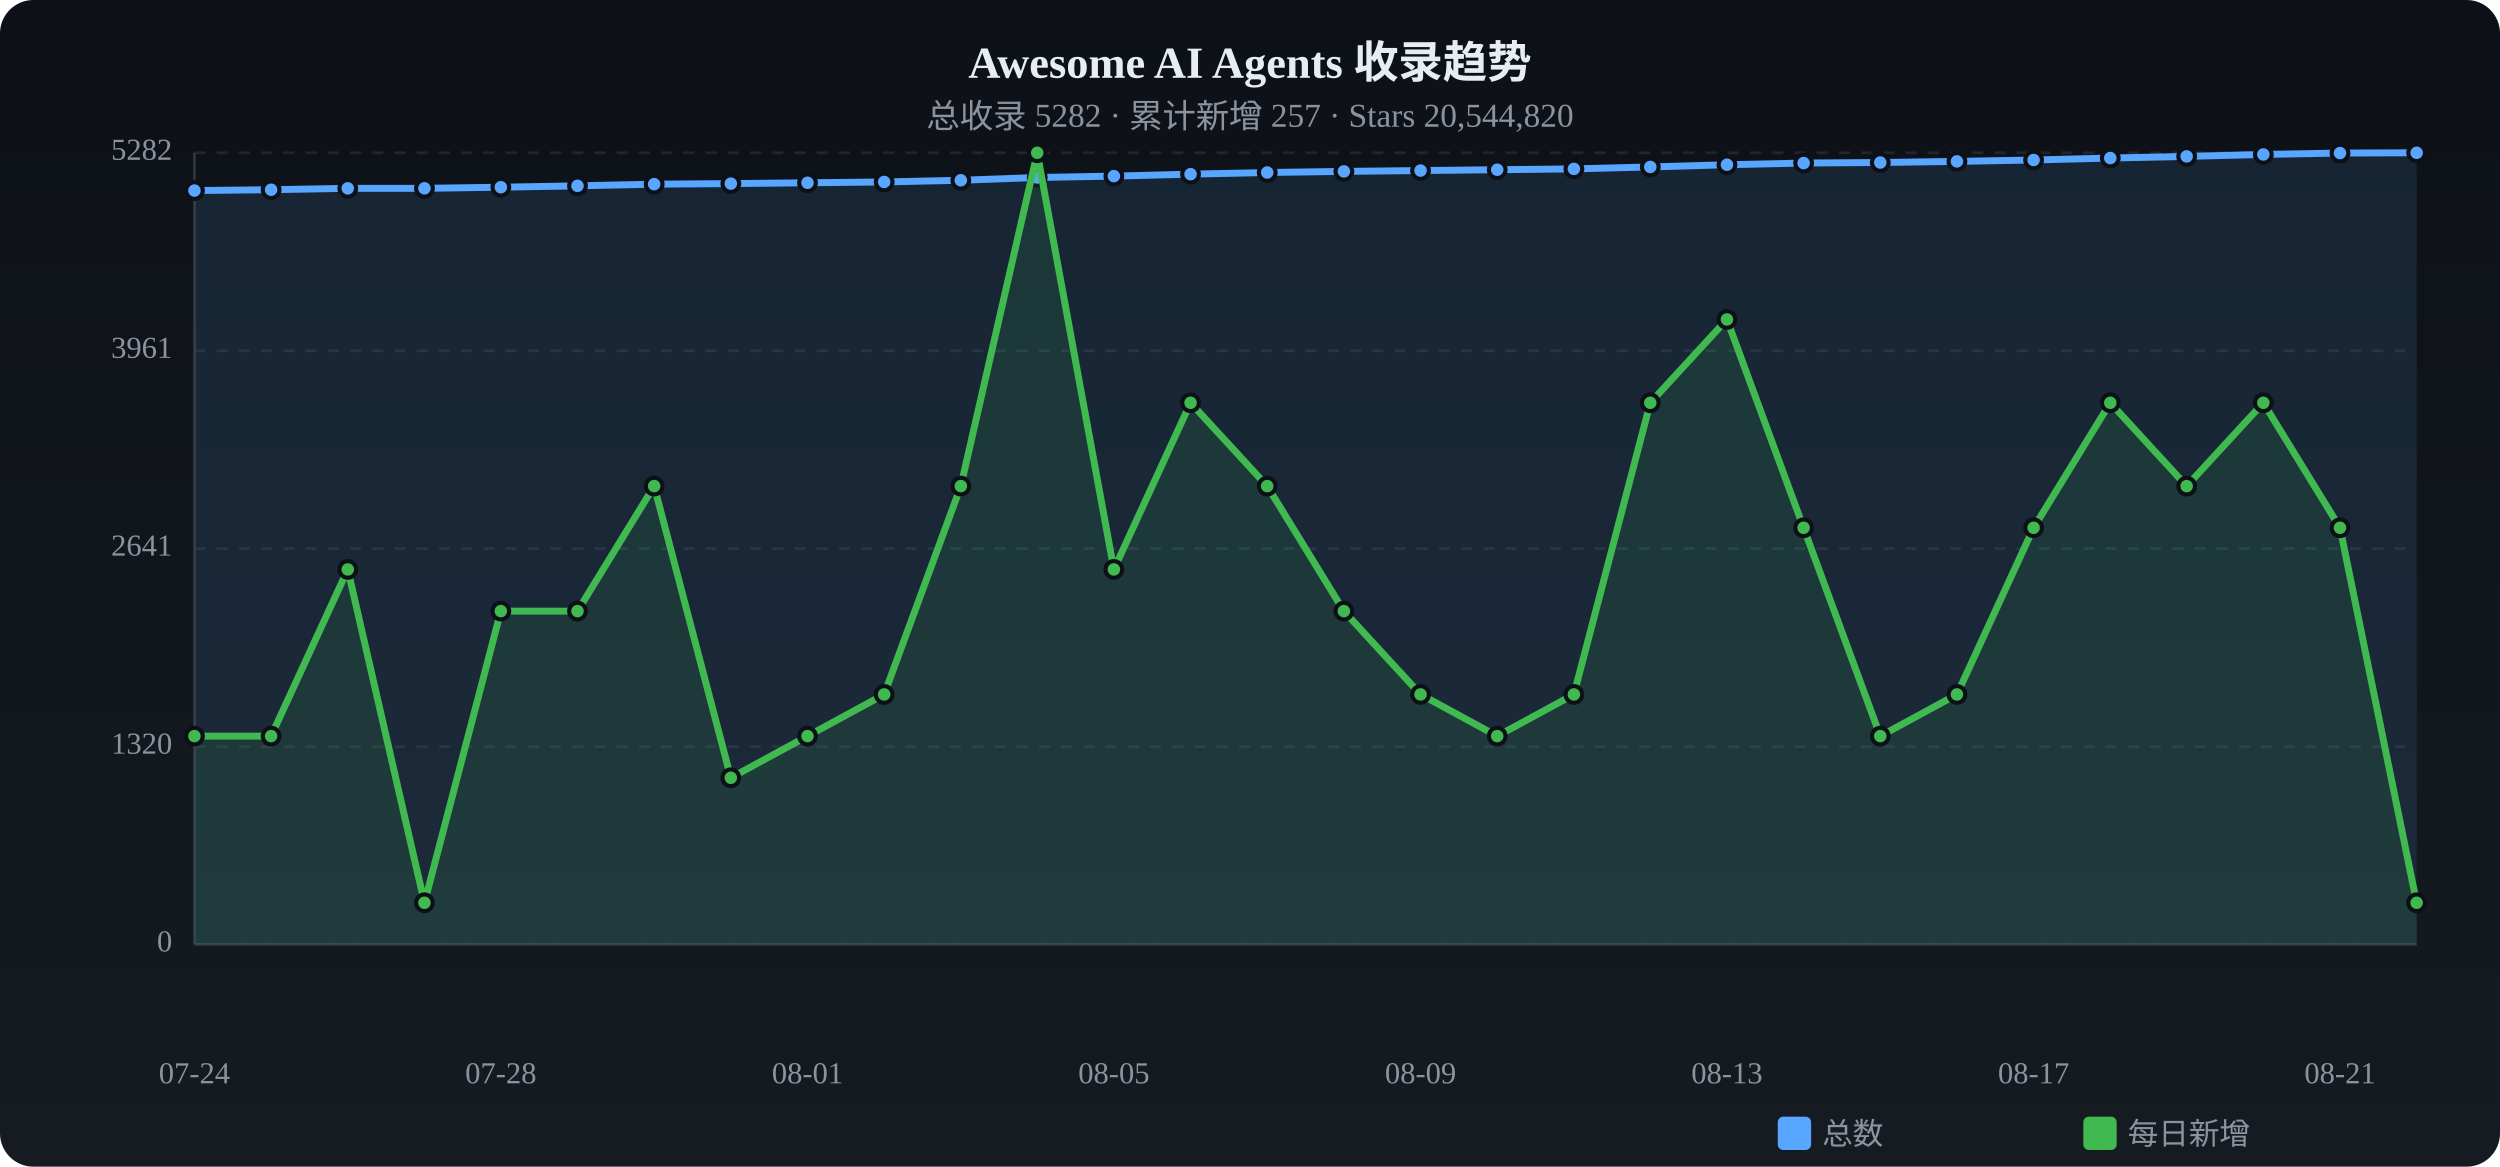
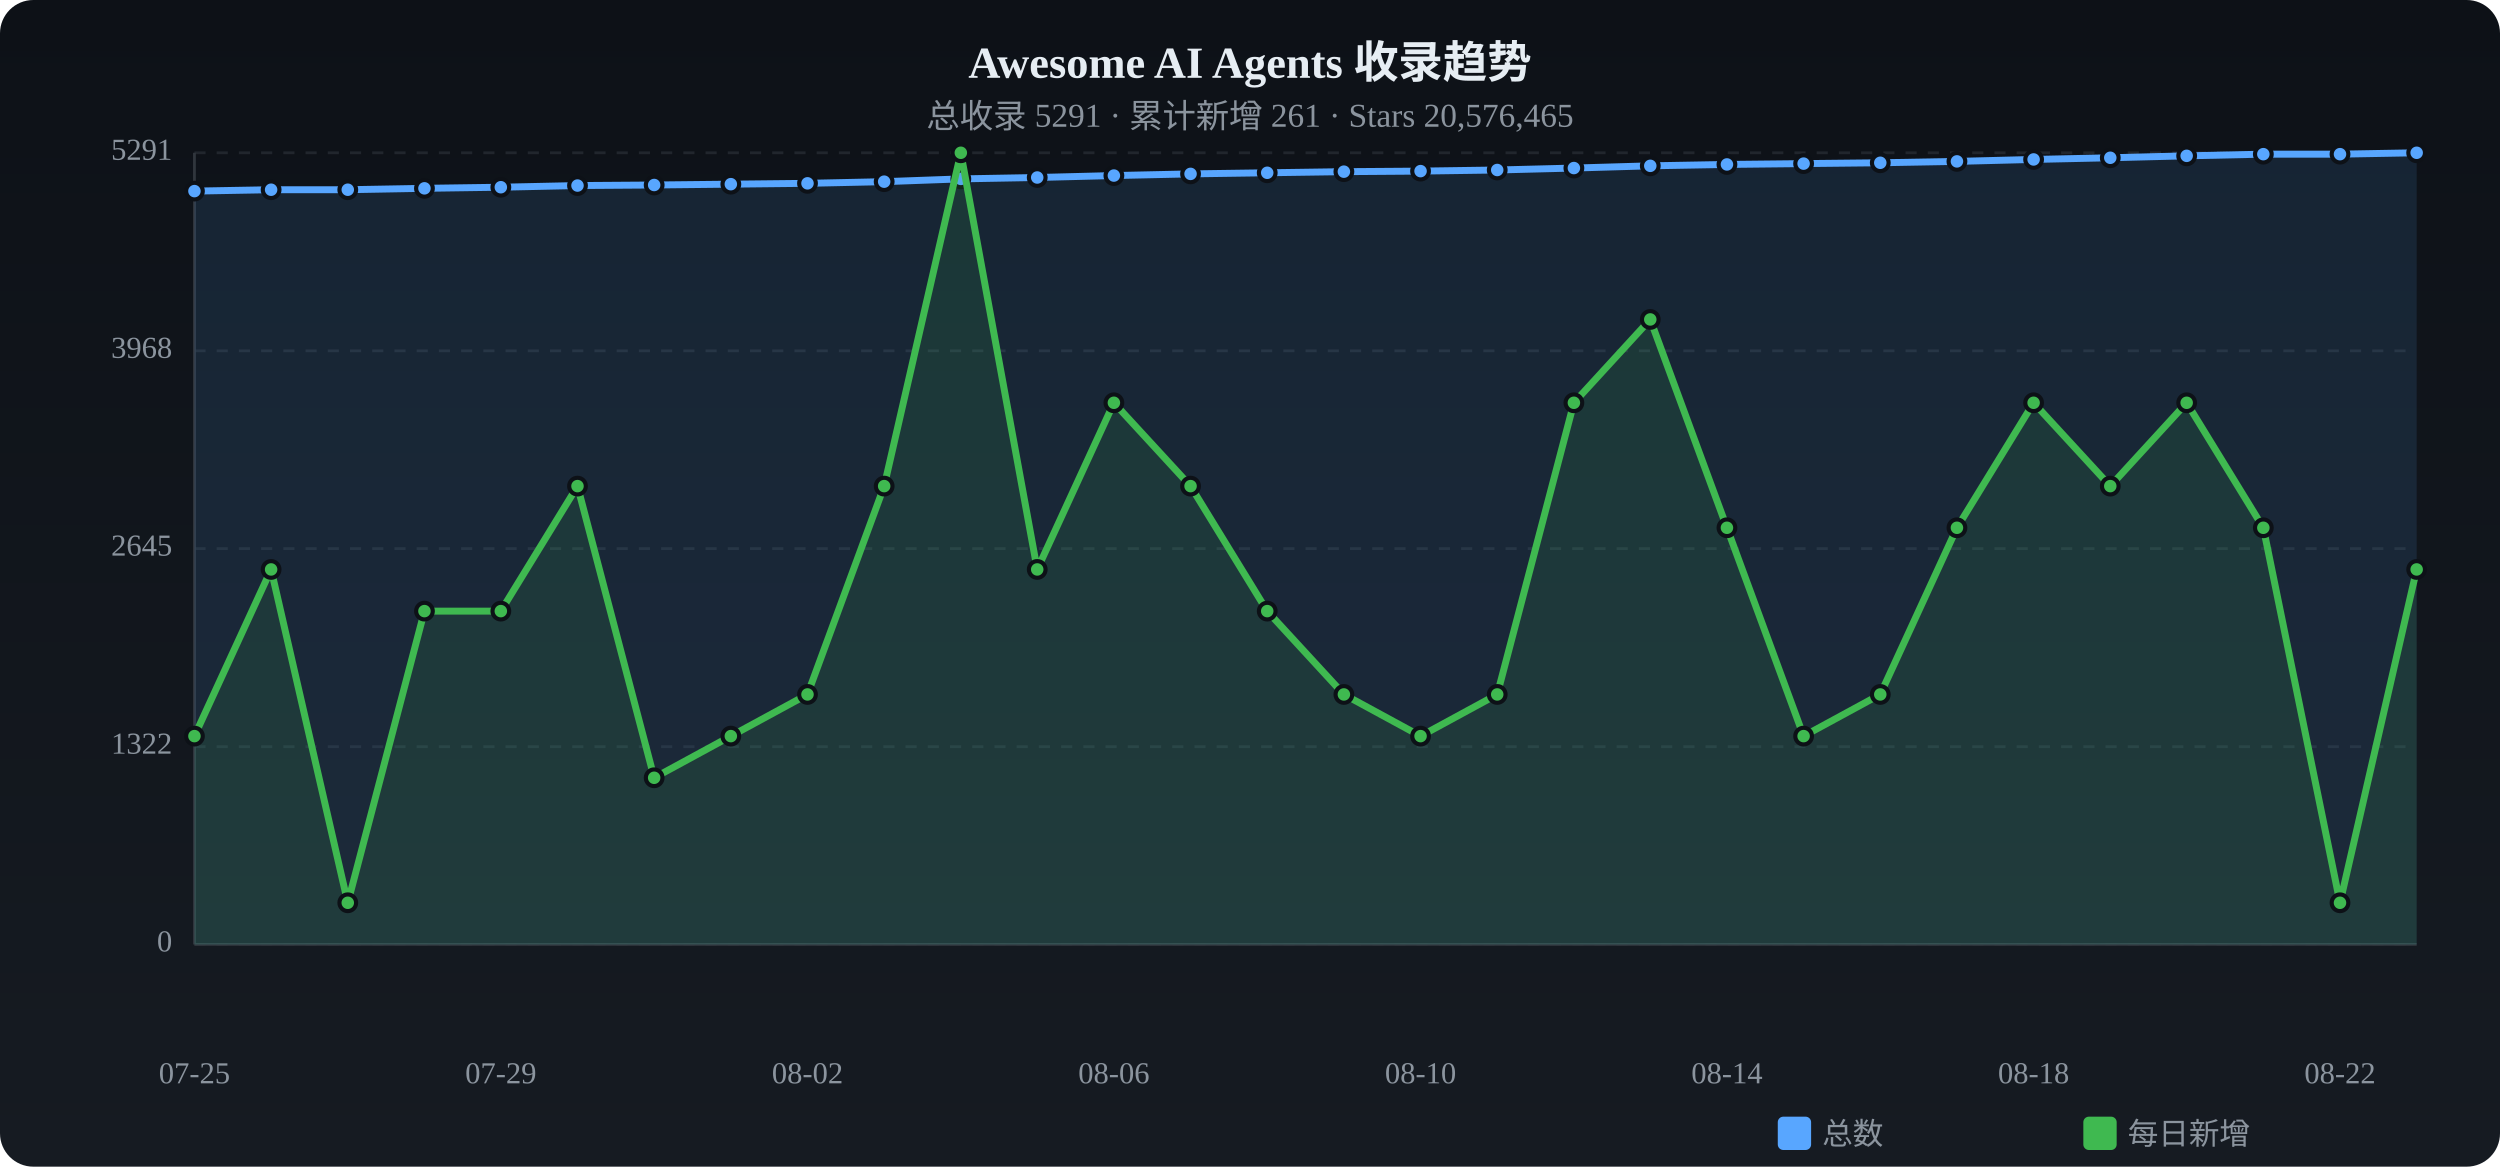
<svg xmlns="http://www.w3.org/2000/svg" viewBox="0 0 900 420" width="900" height="420">
  <defs>
    <linearGradient id="tbg" x1="0%" y1="0%" x2="0%" y2="100%">
      <stop offset="0%" stop-color="#0d1117" />
      <stop offset="100%" stop-color="#161b22" />
    </linearGradient>
  </defs>
  <rect width="900" height="420" rx="12" fill="url(#tbg)" />
  <text x="450.0" y="28" text-anchor="middle" fill="#e6edf3" font-size="16" font-weight="bold">Awesome AI Agents 收录趋势</text>
-   <text x="450.0" y="46" text-anchor="middle" fill="#8b949e" font-size="12">总收录 5282 · 累计新增 257 · Stars 20,544,820</text>
+   <text x="450.0" y="46" text-anchor="middle" fill="#8b949e" font-size="12">总收录 5291 · 累计新增 261 · Stars 20,576,465</text>
  <text x="62" y="340.0" text-anchor="end" fill="#8b949e" font-size="11" dominant-baseline="middle">0</text>
  <line x1="70" y1="340.0" x2="870" y2="340.0" stroke="#21262d" stroke-dasharray="4 4" />
-   <text x="62" y="268.8" text-anchor="end" fill="#8b949e" font-size="11" dominant-baseline="middle">1320</text>
+   <text x="62" y="268.8" text-anchor="end" fill="#8b949e" font-size="11" dominant-baseline="middle">1322</text>
  <line x1="70" y1="268.8" x2="870" y2="268.8" stroke="#21262d" stroke-dasharray="4 4" />
-   <text x="62" y="197.5" text-anchor="end" fill="#8b949e" font-size="11" dominant-baseline="middle">2641</text>
+   <text x="62" y="197.5" text-anchor="end" fill="#8b949e" font-size="11" dominant-baseline="middle">2645</text>
  <line x1="70" y1="197.5" x2="870" y2="197.5" stroke="#21262d" stroke-dasharray="4 4" />
-   <text x="62" y="126.3" text-anchor="end" fill="#8b949e" font-size="11" dominant-baseline="middle">3961</text>
+   <text x="62" y="126.3" text-anchor="end" fill="#8b949e" font-size="11" dominant-baseline="middle">3968</text>
  <line x1="70" y1="126.3" x2="870" y2="126.3" stroke="#21262d" stroke-dasharray="4 4" />
-   <text x="62" y="55.0" text-anchor="end" fill="#8b949e" font-size="11" dominant-baseline="middle">5282</text>
+   <text x="62" y="55.0" text-anchor="end" fill="#8b949e" font-size="11" dominant-baseline="middle">5291</text>
  <line x1="70" y1="55.0" x2="870" y2="55.0" stroke="#21262d" stroke-dasharray="4 4" />
  <line x1="70" y1="55" x2="70" y2="340" stroke="#30363d" />
  <line x1="70" y1="340" x2="870" y2="340" stroke="#30363d" />
-   <path d="M70.0,68.6 L97.6,68.3 L125.2,67.8 L152.8,67.8 L180.3,67.4 L207.9,66.9 L235.5,66.3 L263.1,66.1 L290.7,65.8 L318.3,65.5 L345.9,64.9 L373.4,63.9 L401.0,63.4 L428.6,62.7 L456.2,62.1 L483.8,61.7 L511.4,61.4 L539.0,61.1 L566.6,60.8 L594.1,60.1 L621.7,59.3 L649.3,58.7 L676.9,58.5 L704.5,58.1 L732.1,57.6 L759.7,56.9 L787.2,56.3 L814.8,55.6 L842.4,55.1 L870.0,55.0 L870.0,340 L70.0,340 Z" fill="#58a6ff" opacity="0.12" />
-   <polyline points="70.0,68.6 97.6,68.3 125.2,67.8 152.8,67.8 180.3,67.4 207.9,66.9 235.5,66.3 263.1,66.1 290.7,65.8 318.3,65.5 345.9,64.9 373.4,63.9 401.0,63.4 428.6,62.7 456.2,62.1 483.8,61.7 511.4,61.4 539.0,61.1 566.6,60.8 594.1,60.1 621.7,59.3 649.3,58.7 676.9,58.5 704.5,58.1 732.1,57.6 759.7,56.9 787.2,56.3 814.8,55.6 842.4,55.1 870.0,55.0" fill="none" stroke="#58a6ff" stroke-width="2.5" stroke-linecap="round" stroke-linejoin="round" />
-   <circle cx="70.0" cy="68.6" r="3" fill="#58a6ff" stroke="#0d1117" stroke-width="1.5" />
+   <path d="M70.0,68.8 L97.6,68.3 L125.2,68.3 L152.8,67.8 L180.3,67.4 L207.9,66.8 L235.5,66.6 L263.1,66.3 L290.7,66.0 L318.3,65.4 L345.9,64.4 L373.4,63.9 L401.0,63.2 L428.6,62.6 L456.2,62.2 L483.8,61.8 L511.4,61.6 L539.0,61.2 L566.6,60.5 L594.1,59.7 L621.7,59.2 L649.3,58.9 L676.9,58.6 L704.5,58.1 L732.1,57.4 L759.7,56.8 L787.2,56.1 L814.8,55.5 L842.4,55.5 L870.0,55.0 L870.0,340 L70.0,340 Z" fill="#58a6ff" opacity="0.12" />
+   <polyline points="70.0,68.8 97.6,68.3 125.2,68.3 152.8,67.8 180.3,67.4 207.9,66.8 235.5,66.6 263.1,66.3 290.7,66.0 318.3,65.4 345.9,64.4 373.4,63.9 401.0,63.2 428.6,62.6 456.2,62.2 483.8,61.8 511.4,61.6 539.0,61.2 566.6,60.5 594.1,59.7 621.7,59.2 649.3,58.9 676.9,58.6 704.5,58.1 732.1,57.4 759.7,56.8 787.2,56.1 814.8,55.5 842.4,55.5 870.0,55.0" fill="none" stroke="#58a6ff" stroke-width="2.5" stroke-linecap="round" stroke-linejoin="round" />
+   <circle cx="70.0" cy="68.8" r="3" fill="#58a6ff" stroke="#0d1117" stroke-width="1.5" />
  <circle cx="97.6" cy="68.3" r="3" fill="#58a6ff" stroke="#0d1117" stroke-width="1.5" />
-   <circle cx="125.2" cy="67.8" r="3" fill="#58a6ff" stroke="#0d1117" stroke-width="1.5" />
+   <circle cx="125.2" cy="68.3" r="3" fill="#58a6ff" stroke="#0d1117" stroke-width="1.5" />
  <circle cx="152.8" cy="67.8" r="3" fill="#58a6ff" stroke="#0d1117" stroke-width="1.5" />
  <circle cx="180.3" cy="67.4" r="3" fill="#58a6ff" stroke="#0d1117" stroke-width="1.5" />
-   <circle cx="207.9" cy="66.9" r="3" fill="#58a6ff" stroke="#0d1117" stroke-width="1.5" />
-   <circle cx="235.5" cy="66.3" r="3" fill="#58a6ff" stroke="#0d1117" stroke-width="1.5" />
-   <circle cx="263.1" cy="66.1" r="3" fill="#58a6ff" stroke="#0d1117" stroke-width="1.5" />
-   <circle cx="290.7" cy="65.8" r="3" fill="#58a6ff" stroke="#0d1117" stroke-width="1.5" />
-   <circle cx="318.3" cy="65.5" r="3" fill="#58a6ff" stroke="#0d1117" stroke-width="1.5" />
-   <circle cx="345.9" cy="64.9" r="3" fill="#58a6ff" stroke="#0d1117" stroke-width="1.5" />
+   <circle cx="207.9" cy="66.8" r="3" fill="#58a6ff" stroke="#0d1117" stroke-width="1.5" />
+   <circle cx="235.5" cy="66.6" r="3" fill="#58a6ff" stroke="#0d1117" stroke-width="1.5" />
+   <circle cx="263.1" cy="66.3" r="3" fill="#58a6ff" stroke="#0d1117" stroke-width="1.5" />
+   <circle cx="290.7" cy="66.0" r="3" fill="#58a6ff" stroke="#0d1117" stroke-width="1.5" />
+   <circle cx="318.3" cy="65.4" r="3" fill="#58a6ff" stroke="#0d1117" stroke-width="1.5" />
+   <circle cx="345.9" cy="64.4" r="3" fill="#58a6ff" stroke="#0d1117" stroke-width="1.5" />
  <circle cx="373.4" cy="63.9" r="3" fill="#58a6ff" stroke="#0d1117" stroke-width="1.5" />
-   <circle cx="401.0" cy="63.4" r="3" fill="#58a6ff" stroke="#0d1117" stroke-width="1.5" />
-   <circle cx="428.6" cy="62.7" r="3" fill="#58a6ff" stroke="#0d1117" stroke-width="1.5" />
-   <circle cx="456.2" cy="62.1" r="3" fill="#58a6ff" stroke="#0d1117" stroke-width="1.5" />
-   <circle cx="483.8" cy="61.7" r="3" fill="#58a6ff" stroke="#0d1117" stroke-width="1.5" />
-   <circle cx="511.4" cy="61.4" r="3" fill="#58a6ff" stroke="#0d1117" stroke-width="1.5" />
-   <circle cx="539.0" cy="61.1" r="3" fill="#58a6ff" stroke="#0d1117" stroke-width="1.5" />
-   <circle cx="566.6" cy="60.8" r="3" fill="#58a6ff" stroke="#0d1117" stroke-width="1.5" />
-   <circle cx="594.1" cy="60.1" r="3" fill="#58a6ff" stroke="#0d1117" stroke-width="1.5" />
-   <circle cx="621.7" cy="59.3" r="3" fill="#58a6ff" stroke="#0d1117" stroke-width="1.5" />
-   <circle cx="649.3" cy="58.7" r="3" fill="#58a6ff" stroke="#0d1117" stroke-width="1.5" />
-   <circle cx="676.9" cy="58.5" r="3" fill="#58a6ff" stroke="#0d1117" stroke-width="1.5" />
+   <circle cx="401.0" cy="63.2" r="3" fill="#58a6ff" stroke="#0d1117" stroke-width="1.5" />
+   <circle cx="428.6" cy="62.6" r="3" fill="#58a6ff" stroke="#0d1117" stroke-width="1.5" />
+   <circle cx="456.2" cy="62.2" r="3" fill="#58a6ff" stroke="#0d1117" stroke-width="1.5" />
+   <circle cx="483.8" cy="61.8" r="3" fill="#58a6ff" stroke="#0d1117" stroke-width="1.5" />
+   <circle cx="511.4" cy="61.6" r="3" fill="#58a6ff" stroke="#0d1117" stroke-width="1.5" />
+   <circle cx="539.0" cy="61.2" r="3" fill="#58a6ff" stroke="#0d1117" stroke-width="1.5" />
+   <circle cx="566.6" cy="60.5" r="3" fill="#58a6ff" stroke="#0d1117" stroke-width="1.5" />
+   <circle cx="594.1" cy="59.7" r="3" fill="#58a6ff" stroke="#0d1117" stroke-width="1.5" />
+   <circle cx="621.7" cy="59.2" r="3" fill="#58a6ff" stroke="#0d1117" stroke-width="1.5" />
+   <circle cx="649.3" cy="58.9" r="3" fill="#58a6ff" stroke="#0d1117" stroke-width="1.5" />
+   <circle cx="676.9" cy="58.6" r="3" fill="#58a6ff" stroke="#0d1117" stroke-width="1.5" />
  <circle cx="704.5" cy="58.1" r="3" fill="#58a6ff" stroke="#0d1117" stroke-width="1.5" />
-   <circle cx="732.1" cy="57.6" r="3" fill="#58a6ff" stroke="#0d1117" stroke-width="1.5" />
-   <circle cx="759.7" cy="56.9" r="3" fill="#58a6ff" stroke="#0d1117" stroke-width="1.5" />
-   <circle cx="787.2" cy="56.3" r="3" fill="#58a6ff" stroke="#0d1117" stroke-width="1.5" />
-   <circle cx="814.8" cy="55.6" r="3" fill="#58a6ff" stroke="#0d1117" stroke-width="1.5" />
-   <circle cx="842.4" cy="55.1" r="3" fill="#58a6ff" stroke="#0d1117" stroke-width="1.5" />
+   <circle cx="732.1" cy="57.4" r="3" fill="#58a6ff" stroke="#0d1117" stroke-width="1.5" />
+   <circle cx="759.7" cy="56.8" r="3" fill="#58a6ff" stroke="#0d1117" stroke-width="1.5" />
+   <circle cx="787.2" cy="56.1" r="3" fill="#58a6ff" stroke="#0d1117" stroke-width="1.5" />
+   <circle cx="814.8" cy="55.5" r="3" fill="#58a6ff" stroke="#0d1117" stroke-width="1.5" />
+   <circle cx="842.4" cy="55.5" r="3" fill="#58a6ff" stroke="#0d1117" stroke-width="1.5" />
  <circle cx="870.0" cy="55.0" r="3" fill="#58a6ff" stroke="#0d1117" stroke-width="1.5" />
-   <path d="M70.0,265.0 L97.6,265.0 L125.2,205.0 L152.8,325.0 L180.3,220.0 L207.9,220.0 L235.5,175.0 L263.1,280.0 L290.7,265.0 L318.3,250.0 L345.9,175.0 L373.4,55.0 L401.0,205.0 L428.6,145.0 L456.2,175.0 L483.8,220.0 L511.4,250.0 L539.0,265.0 L566.6,250.0 L594.1,145.0 L621.7,115.0 L649.3,190.0 L676.9,265.0 L704.5,250.0 L732.1,190.0 L759.7,145.0 L787.2,175.0 L814.8,145.0 L842.4,190.0 L870.0,325.0 L870.0,340 L70.0,340 Z" fill="#3fb950" opacity="0.12" />
-   <polyline points="70.0,265.0 97.6,265.0 125.2,205.0 152.8,325.0 180.3,220.0 207.9,220.0 235.5,175.0 263.1,280.0 290.7,265.0 318.3,250.0 345.9,175.0 373.4,55.0 401.0,205.0 428.6,145.0 456.2,175.0 483.8,220.0 511.4,250.0 539.0,265.0 566.6,250.0 594.1,145.0 621.7,115.0 649.3,190.0 676.9,265.0 704.5,250.0 732.1,190.0 759.7,145.0 787.2,175.0 814.8,145.0 842.4,190.0 870.0,325.0" fill="none" stroke="#3fb950" stroke-width="2.5" stroke-linecap="round" stroke-linejoin="round" />
+   <path d="M70.0,265.0 L97.6,205.0 L125.2,325.0 L152.8,220.0 L180.3,220.0 L207.9,175.0 L235.5,280.0 L263.1,265.0 L290.7,250.0 L318.3,175.0 L345.9,55.0 L373.4,205.0 L401.0,145.0 L428.6,175.0 L456.2,220.0 L483.8,250.0 L511.4,265.0 L539.0,250.0 L566.6,145.0 L594.1,115.0 L621.7,190.0 L649.3,265.0 L676.9,250.0 L704.5,190.0 L732.1,145.0 L759.7,175.0 L787.2,145.0 L814.8,190.0 L842.4,325.0 L870.0,205.0 L870.0,340 L70.0,340 Z" fill="#3fb950" opacity="0.12" />
+   <polyline points="70.0,265.0 97.6,205.0 125.2,325.0 152.8,220.0 180.3,220.0 207.9,175.0 235.5,280.0 263.1,265.0 290.7,250.0 318.3,175.0 345.9,55.0 373.4,205.0 401.0,145.0 428.6,175.0 456.2,220.0 483.8,250.0 511.4,265.0 539.0,250.0 566.6,145.0 594.1,115.0 621.7,190.0 649.3,265.0 676.9,250.0 704.5,190.0 732.1,145.0 759.7,175.0 787.2,145.0 814.8,190.0 842.4,325.0 870.0,205.0" fill="none" stroke="#3fb950" stroke-width="2.5" stroke-linecap="round" stroke-linejoin="round" />
  <circle cx="70.0" cy="265.0" r="3" fill="#3fb950" stroke="#0d1117" stroke-width="1.5" />
-   <circle cx="97.6" cy="265.0" r="3" fill="#3fb950" stroke="#0d1117" stroke-width="1.5" />
-   <circle cx="125.2" cy="205.0" r="3" fill="#3fb950" stroke="#0d1117" stroke-width="1.5" />
-   <circle cx="152.8" cy="325.0" r="3" fill="#3fb950" stroke="#0d1117" stroke-width="1.5" />
+   <circle cx="97.6" cy="205.0" r="3" fill="#3fb950" stroke="#0d1117" stroke-width="1.5" />
+   <circle cx="125.2" cy="325.0" r="3" fill="#3fb950" stroke="#0d1117" stroke-width="1.5" />
+   <circle cx="152.8" cy="220.0" r="3" fill="#3fb950" stroke="#0d1117" stroke-width="1.5" />
  <circle cx="180.3" cy="220.0" r="3" fill="#3fb950" stroke="#0d1117" stroke-width="1.5" />
-   <circle cx="207.9" cy="220.0" r="3" fill="#3fb950" stroke="#0d1117" stroke-width="1.5" />
-   <circle cx="235.5" cy="175.0" r="3" fill="#3fb950" stroke="#0d1117" stroke-width="1.5" />
-   <circle cx="263.1" cy="280.0" r="3" fill="#3fb950" stroke="#0d1117" stroke-width="1.5" />
-   <circle cx="290.7" cy="265.0" r="3" fill="#3fb950" stroke="#0d1117" stroke-width="1.5" />
-   <circle cx="318.3" cy="250.0" r="3" fill="#3fb950" stroke="#0d1117" stroke-width="1.5" />
-   <circle cx="345.9" cy="175.0" r="3" fill="#3fb950" stroke="#0d1117" stroke-width="1.5" />
-   <circle cx="373.4" cy="55.0" r="3" fill="#3fb950" stroke="#0d1117" stroke-width="1.5" />
-   <circle cx="401.0" cy="205.0" r="3" fill="#3fb950" stroke="#0d1117" stroke-width="1.5" />
-   <circle cx="428.6" cy="145.0" r="3" fill="#3fb950" stroke="#0d1117" stroke-width="1.5" />
-   <circle cx="456.2" cy="175.0" r="3" fill="#3fb950" stroke="#0d1117" stroke-width="1.5" />
-   <circle cx="483.8" cy="220.0" r="3" fill="#3fb950" stroke="#0d1117" stroke-width="1.5" />
-   <circle cx="511.4" cy="250.0" r="3" fill="#3fb950" stroke="#0d1117" stroke-width="1.5" />
-   <circle cx="539.0" cy="265.0" r="3" fill="#3fb950" stroke="#0d1117" stroke-width="1.5" />
-   <circle cx="566.6" cy="250.0" r="3" fill="#3fb950" stroke="#0d1117" stroke-width="1.5" />
-   <circle cx="594.1" cy="145.0" r="3" fill="#3fb950" stroke="#0d1117" stroke-width="1.5" />
-   <circle cx="621.7" cy="115.0" r="3" fill="#3fb950" stroke="#0d1117" stroke-width="1.5" />
-   <circle cx="649.3" cy="190.0" r="3" fill="#3fb950" stroke="#0d1117" stroke-width="1.5" />
-   <circle cx="676.9" cy="265.0" r="3" fill="#3fb950" stroke="#0d1117" stroke-width="1.5" />
-   <circle cx="704.5" cy="250.0" r="3" fill="#3fb950" stroke="#0d1117" stroke-width="1.5" />
-   <circle cx="732.1" cy="190.0" r="3" fill="#3fb950" stroke="#0d1117" stroke-width="1.5" />
-   <circle cx="759.7" cy="145.0" r="3" fill="#3fb950" stroke="#0d1117" stroke-width="1.5" />
-   <circle cx="787.2" cy="175.0" r="3" fill="#3fb950" stroke="#0d1117" stroke-width="1.5" />
-   <circle cx="814.8" cy="145.0" r="3" fill="#3fb950" stroke="#0d1117" stroke-width="1.5" />
-   <circle cx="842.4" cy="190.0" r="3" fill="#3fb950" stroke="#0d1117" stroke-width="1.5" />
-   <circle cx="870.0" cy="325.0" r="3" fill="#3fb950" stroke="#0d1117" stroke-width="1.5" />
-   <text x="70.0" y="390" text-anchor="middle" fill="#8b949e" font-size="11">07-24</text>
-   <text x="180.3" y="390" text-anchor="middle" fill="#8b949e" font-size="11">07-28</text>
-   <text x="290.7" y="390" text-anchor="middle" fill="#8b949e" font-size="11">08-01</text>
-   <text x="401.0" y="390" text-anchor="middle" fill="#8b949e" font-size="11">08-05</text>
-   <text x="511.4" y="390" text-anchor="middle" fill="#8b949e" font-size="11">08-09</text>
-   <text x="621.7" y="390" text-anchor="middle" fill="#8b949e" font-size="11">08-13</text>
-   <text x="732.1" y="390" text-anchor="middle" fill="#8b949e" font-size="11">08-17</text>
-   <text x="842.4" y="390" text-anchor="middle" fill="#8b949e" font-size="11">08-21</text>
+   <circle cx="207.9" cy="175.0" r="3" fill="#3fb950" stroke="#0d1117" stroke-width="1.5" />
+   <circle cx="235.5" cy="280.0" r="3" fill="#3fb950" stroke="#0d1117" stroke-width="1.5" />
+   <circle cx="263.1" cy="265.0" r="3" fill="#3fb950" stroke="#0d1117" stroke-width="1.5" />
+   <circle cx="290.7" cy="250.0" r="3" fill="#3fb950" stroke="#0d1117" stroke-width="1.5" />
+   <circle cx="318.3" cy="175.0" r="3" fill="#3fb950" stroke="#0d1117" stroke-width="1.5" />
+   <circle cx="345.9" cy="55.0" r="3" fill="#3fb950" stroke="#0d1117" stroke-width="1.5" />
+   <circle cx="373.4" cy="205.0" r="3" fill="#3fb950" stroke="#0d1117" stroke-width="1.5" />
+   <circle cx="401.0" cy="145.0" r="3" fill="#3fb950" stroke="#0d1117" stroke-width="1.5" />
+   <circle cx="428.6" cy="175.0" r="3" fill="#3fb950" stroke="#0d1117" stroke-width="1.5" />
+   <circle cx="456.2" cy="220.0" r="3" fill="#3fb950" stroke="#0d1117" stroke-width="1.5" />
+   <circle cx="483.8" cy="250.0" r="3" fill="#3fb950" stroke="#0d1117" stroke-width="1.5" />
+   <circle cx="511.4" cy="265.0" r="3" fill="#3fb950" stroke="#0d1117" stroke-width="1.5" />
+   <circle cx="539.0" cy="250.0" r="3" fill="#3fb950" stroke="#0d1117" stroke-width="1.5" />
+   <circle cx="566.6" cy="145.0" r="3" fill="#3fb950" stroke="#0d1117" stroke-width="1.5" />
+   <circle cx="594.1" cy="115.0" r="3" fill="#3fb950" stroke="#0d1117" stroke-width="1.5" />
+   <circle cx="621.7" cy="190.0" r="3" fill="#3fb950" stroke="#0d1117" stroke-width="1.5" />
+   <circle cx="649.3" cy="265.0" r="3" fill="#3fb950" stroke="#0d1117" stroke-width="1.5" />
+   <circle cx="676.9" cy="250.0" r="3" fill="#3fb950" stroke="#0d1117" stroke-width="1.5" />
+   <circle cx="704.5" cy="190.0" r="3" fill="#3fb950" stroke="#0d1117" stroke-width="1.5" />
+   <circle cx="732.1" cy="145.0" r="3" fill="#3fb950" stroke="#0d1117" stroke-width="1.5" />
+   <circle cx="759.7" cy="175.0" r="3" fill="#3fb950" stroke="#0d1117" stroke-width="1.5" />
+   <circle cx="787.2" cy="145.0" r="3" fill="#3fb950" stroke="#0d1117" stroke-width="1.5" />
+   <circle cx="814.8" cy="190.0" r="3" fill="#3fb950" stroke="#0d1117" stroke-width="1.5" />
+   <circle cx="842.4" cy="325.0" r="3" fill="#3fb950" stroke="#0d1117" stroke-width="1.5" />
+   <circle cx="870.0" cy="205.0" r="3" fill="#3fb950" stroke="#0d1117" stroke-width="1.5" />
+   <text x="70.0" y="390" text-anchor="middle" fill="#8b949e" font-size="11">07-25</text>
+   <text x="180.3" y="390" text-anchor="middle" fill="#8b949e" font-size="11">07-29</text>
+   <text x="290.7" y="390" text-anchor="middle" fill="#8b949e" font-size="11">08-02</text>
+   <text x="401.0" y="390" text-anchor="middle" fill="#8b949e" font-size="11">08-06</text>
+   <text x="511.4" y="390" text-anchor="middle" fill="#8b949e" font-size="11">08-10</text>
+   <text x="621.7" y="390" text-anchor="middle" fill="#8b949e" font-size="11">08-14</text>
+   <text x="732.1" y="390" text-anchor="middle" fill="#8b949e" font-size="11">08-18</text>
+   <text x="842.4" y="390" text-anchor="middle" fill="#8b949e" font-size="11">08-22</text>
  <rect x="640" y="402" width="12" height="12" rx="2" fill="#58a6ff" />
  <text x="656" y="412" fill="#8b949e" font-size="11">总数</text>
  <rect x="750" y="402" width="12" height="12" rx="2" fill="#3fb950" />
  <text x="766" y="412" fill="#8b949e" font-size="11">每日新增</text>
</svg>
